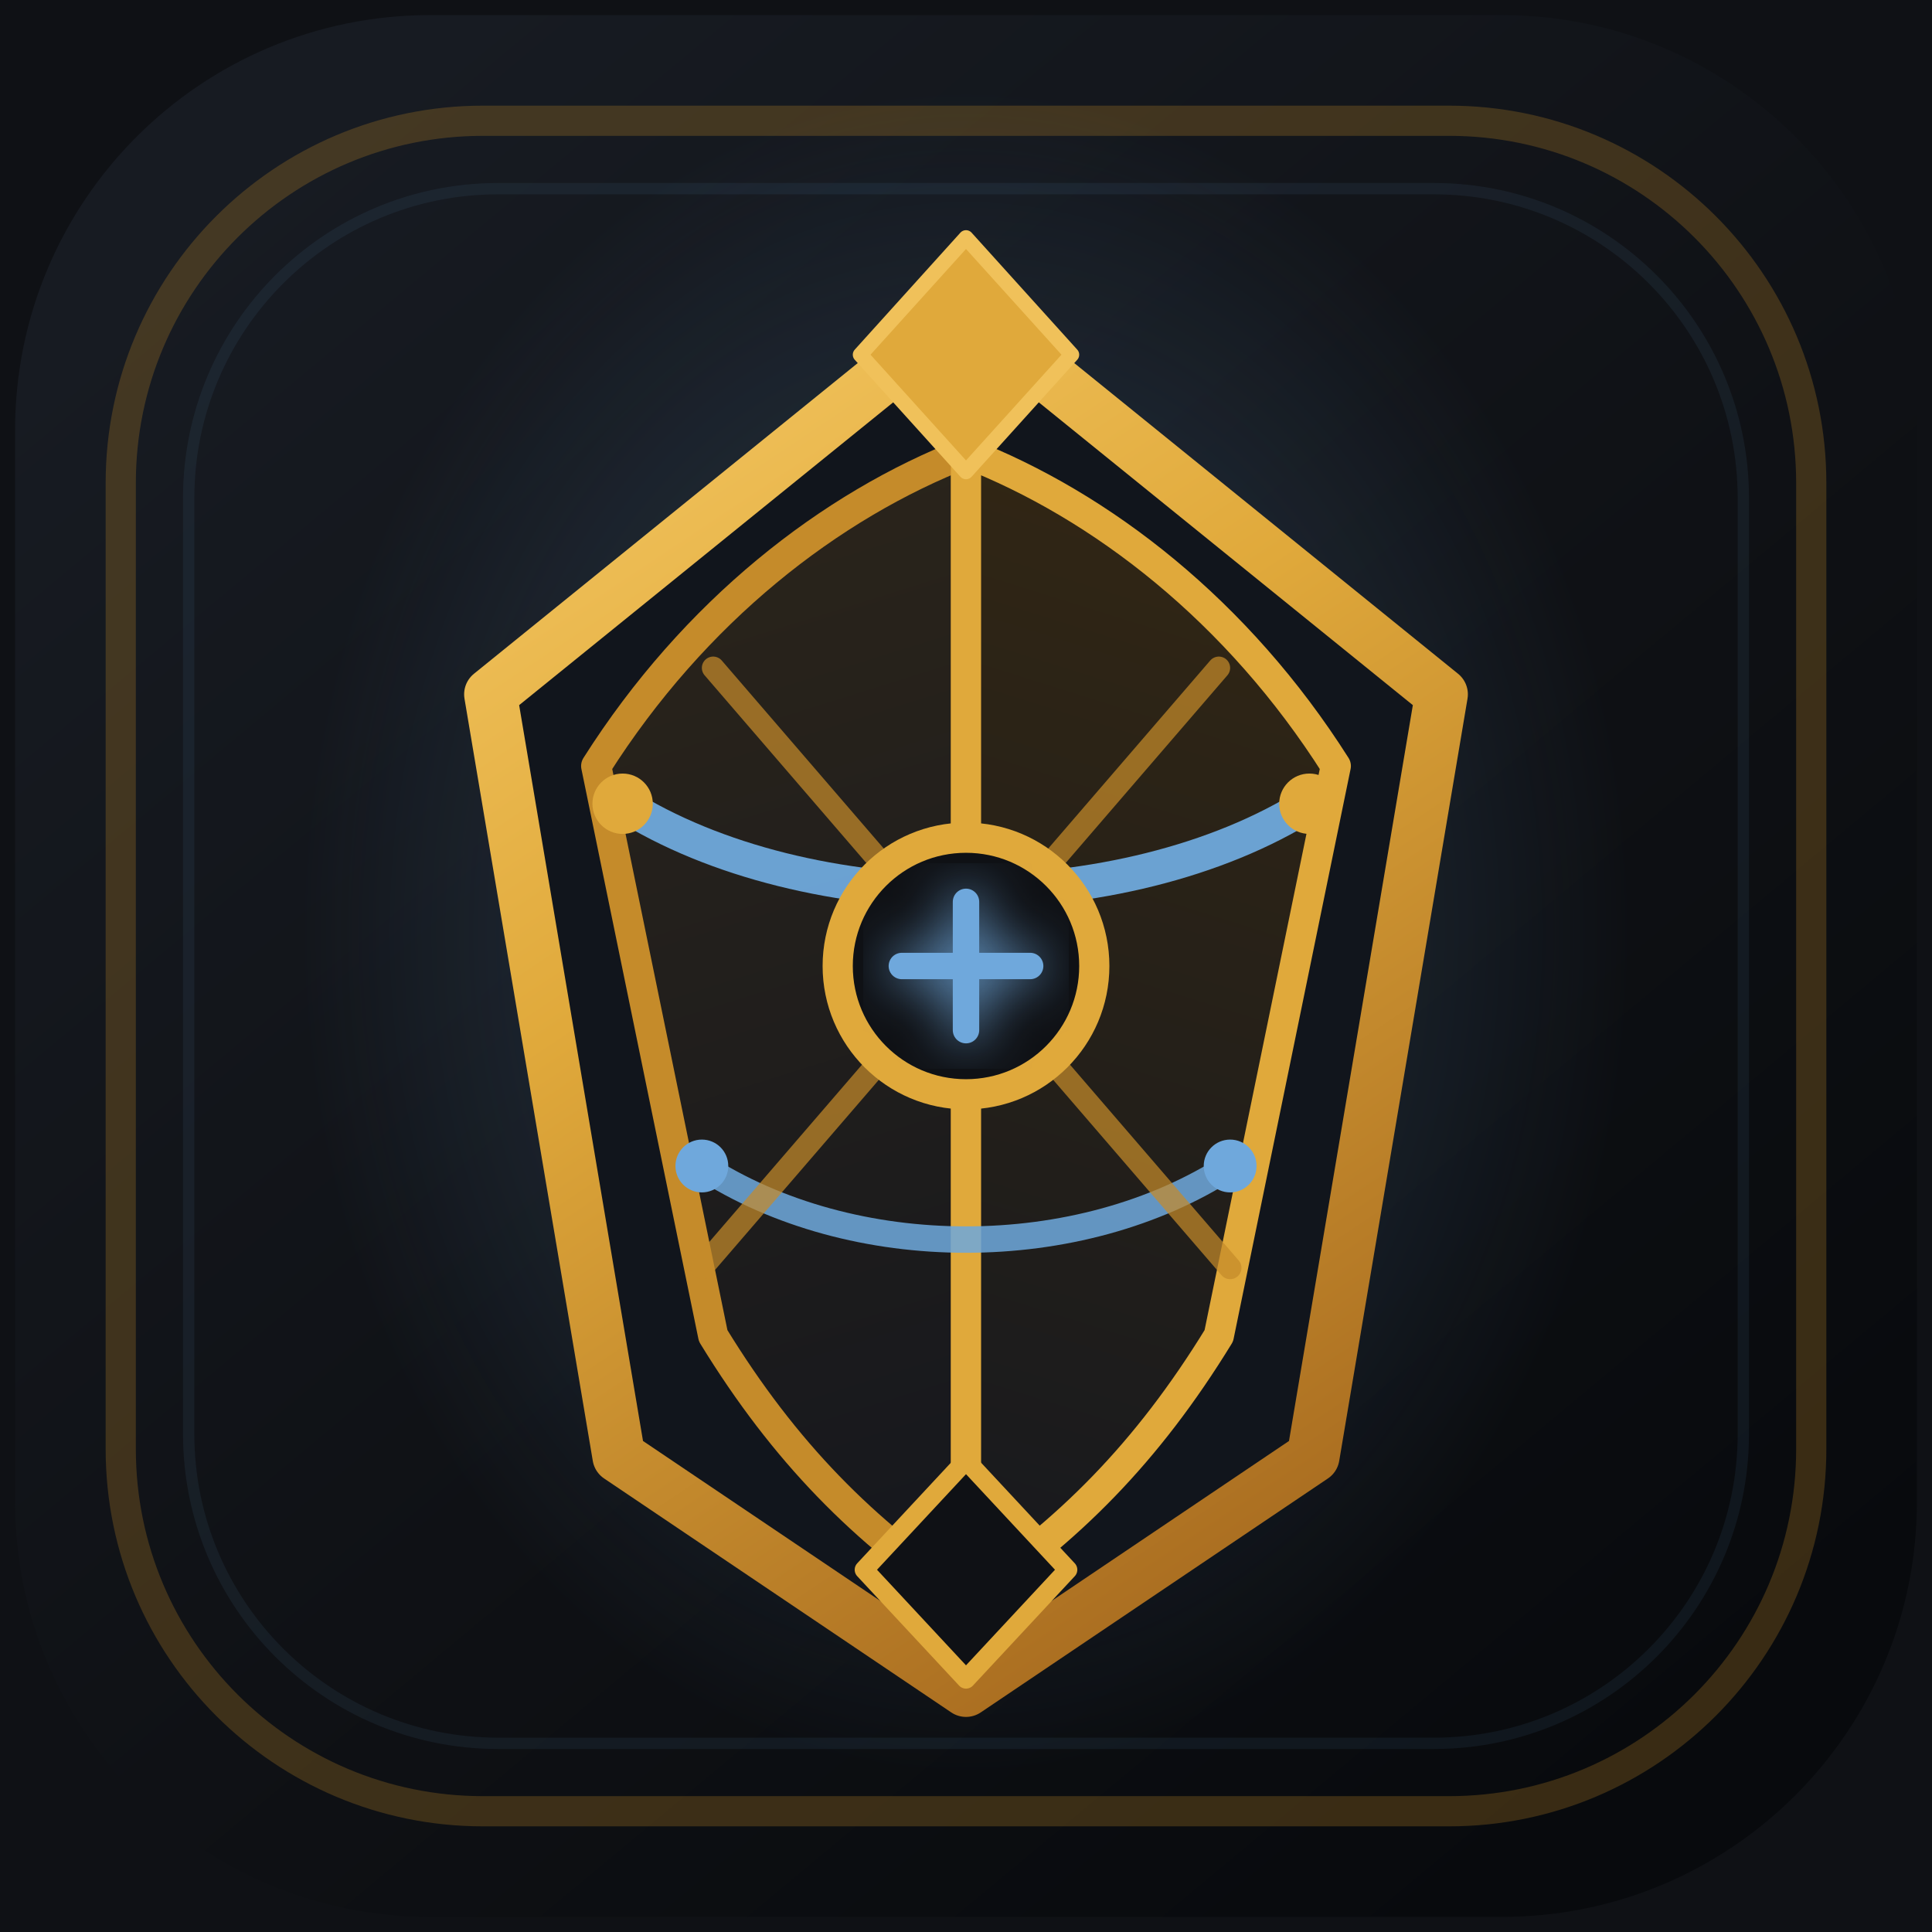
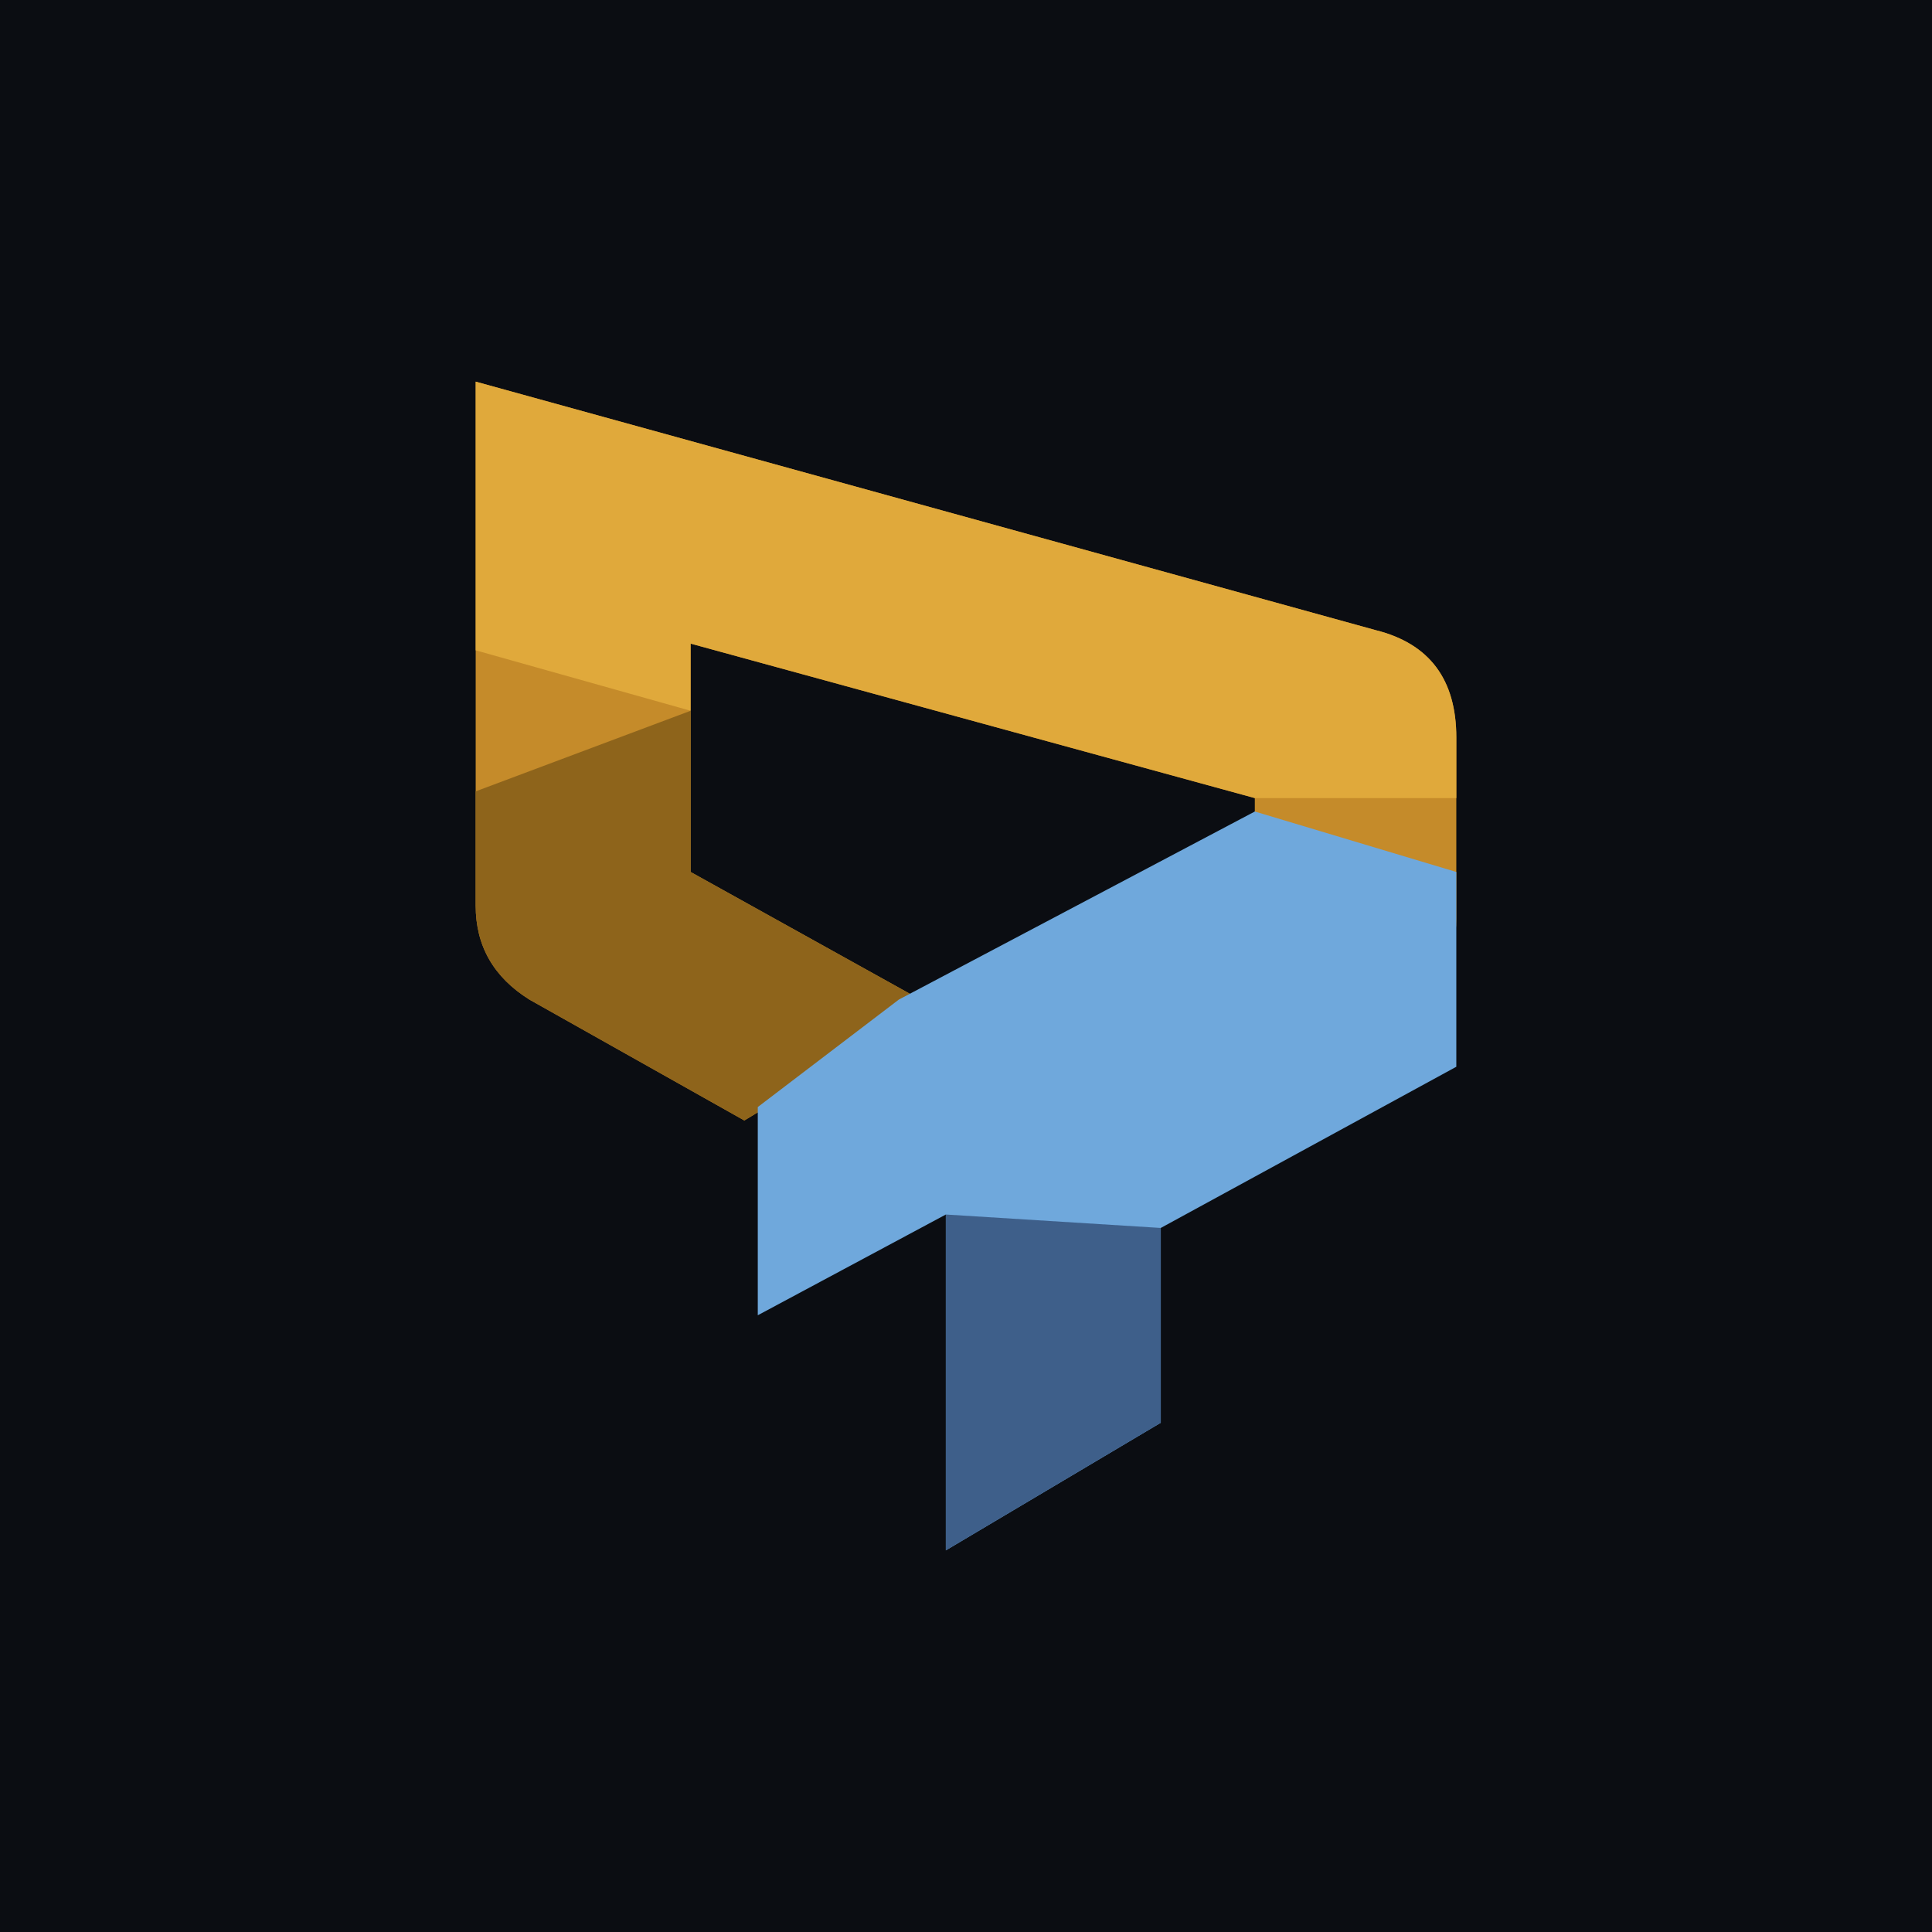
- <svg xmlns="http://www.w3.org/2000/svg" width="512" height="512" viewBox="0 0 512 512" role="img" aria-label="ManaLoom app icon">
-   <defs>
-     <linearGradient id="bg" x1="78" y1="40" x2="436" y2="470" gradientUnits="userSpaceOnUse">
-       <stop offset="0" stop-color="#171B22" />
-       <stop offset="0.56" stop-color="#0F1115" />
-       <stop offset="1" stop-color="#080A0D" />
-     </linearGradient>
-     <radialGradient id="frost" cx="0" cy="0" r="1" gradientUnits="userSpaceOnUse" gradientTransform="translate(256 247) rotate(90) scale(224 176)">
-       <stop offset="0" stop-color="#6FA8DC" stop-opacity="0.44" />
-       <stop offset="0.58" stop-color="#6FA8DC" stop-opacity="0.12" />
-       <stop offset="1" stop-color="#6FA8DC" stop-opacity="0" />
-     </radialGradient>
-     <linearGradient id="brass" x1="157" y1="119" x2="358" y2="421" gradientUnits="userSpaceOnUse">
-       <stop offset="0" stop-color="#F0C15A" />
-       <stop offset="0.34" stop-color="#E0A93B" />
-       <stop offset="1" stop-color="#A5681E" />
-     </linearGradient>
-     <linearGradient id="pageLeft" x1="171" y1="142" x2="259" y2="423" gradientUnits="userSpaceOnUse">
-       <stop offset="0" stop-color="#2A241B" />
-       <stop offset="1" stop-color="#15171D" />
-     </linearGradient>
-     <linearGradient id="pageRight" x1="341" y1="142" x2="253" y2="423" gradientUnits="userSpaceOnUse">
-       <stop offset="0" stop-color="#312614" />
-       <stop offset="1" stop-color="#17191E" />
-     </linearGradient>
-     <filter id="softGlow" x="-30%" y="-30%" width="160%" height="160%" color-interpolation-filters="sRGB">
-       <feGaussianBlur stdDeviation="7" result="blur" />
-       <feMerge>
-         <feMergeNode in="blur" />
-         <feMergeNode in="SourceGraphic" />
-       </feMerge>
-     </filter>
-   </defs>
-   <rect width="512" height="512" fill="#0F1115" />
-   <rect x="4" y="4" width="504" height="504" rx="110" fill="url(#bg)" />
-   <rect x="32" y="32" width="448" height="448" rx="96" fill="none" stroke="#C58B2A" stroke-opacity="0.26" stroke-width="8" />
-   <rect x="50" y="50" width="412" height="412" rx="82" fill="none" stroke="#6FA8DC" stroke-opacity="0.08" stroke-width="3" />
-   <ellipse cx="256" cy="247" rx="178" ry="222" fill="url(#frost)" />
-   <path d="M256 82 382 184 348 386 256 448 164 386 130 184 256 82Z" fill="#11151C" stroke="url(#brass)" stroke-width="14" stroke-linejoin="round" />
-   <path d="M256 120C220 134 184 162 158 203l31 151c19 31 40 52 67 70V120Z" fill="url(#pageLeft)" stroke="#C58B2A" stroke-width="8" stroke-linejoin="round" />
-   <path d="M256 120c36 14 72 42 98 83l-31 151c-19 31-40 52-67 70V120Z" fill="url(#pageRight)" stroke="#E0A93B" stroke-width="8" stroke-linejoin="round" />
-   <path d="M256 122v302" stroke="#6FA8DC" stroke-width="7" stroke-linecap="round" filter="url(#softGlow)" />
-   <path d="M165 213c49 31 133 31 182 0" fill="none" stroke="#6FA8DC" stroke-width="9" stroke-linecap="round" stroke-opacity="0.95" />
-   <path d="M186 309c40 26 100 26 140 0" fill="none" stroke="#6FA8DC" stroke-width="7" stroke-linecap="round" stroke-opacity="0.86" />
-   <path d="M189 177 326 336M323 177 186 336" fill="none" stroke="#C58B2A" stroke-width="6" stroke-linecap="round" stroke-opacity="0.72" />
-   <path d="M256 63 284 94 256 125 228 94 256 63Z" fill="#E0A93B" stroke="#F0C15A" stroke-width="4" stroke-linejoin="round" />
-   <path d="M256 387 283 416 256 445 229 416 256 387Z" fill="#0F1115" stroke="#E0A93B" stroke-width="5" stroke-linejoin="round" />
-   <circle cx="256" cy="256" r="34" fill="#0F1115" stroke="#E0A93B" stroke-width="8" />
-   <path d="M239 256h34M256 239v34" stroke="#6FA8DC" stroke-width="7" stroke-linecap="round" filter="url(#softGlow)" />
-   <circle cx="165" cy="213" r="8" fill="#E0A93B" />
-   <circle cx="347" cy="213" r="8" fill="#E0A93B" />
-   <circle cx="186" cy="309" r="7" fill="#6FA8DC" />
-   <circle cx="326" cy="309" r="7" fill="#6FA8DC" />
+ <svg xmlns="http://www.w3.org/2000/svg" width="512" height="512" viewBox="0 0 512 512" role="img" aria-labelledby="title">
+   <rect width="512" height="512" fill="#0B0D12" />
+   <g transform="translate(47.740 8.580) scale(1.78)">
+     <g id="tactical-stack-mark">
+       <path fill="#C58B2A" d="M44 52L178 89Q190 92 190 105V132Q190 140 183 144L153 161V130L160 126V114L76 91V125L112 145L84 162L52 144Q44 139 44 130Z" />
+       <path fill="#E0A93B" d="M44 52L178 89Q190 92 190 105V114L160 114L76 91V101L44 92Z" />
+       <path fill="#8E641B" d="M76 101V125L112 145L84 162L52 144Q44 139 44 130V113Z" />
+       <path fill="#6FA8DC" d="M107 144L160 116L190 125V154L146 178V207L114 226V176L86 191V160Z" />
+       <path fill="#3E5F8A" d="M146 178V207L114 226V176Z" />
+     </g>
+   </g>
</svg>
